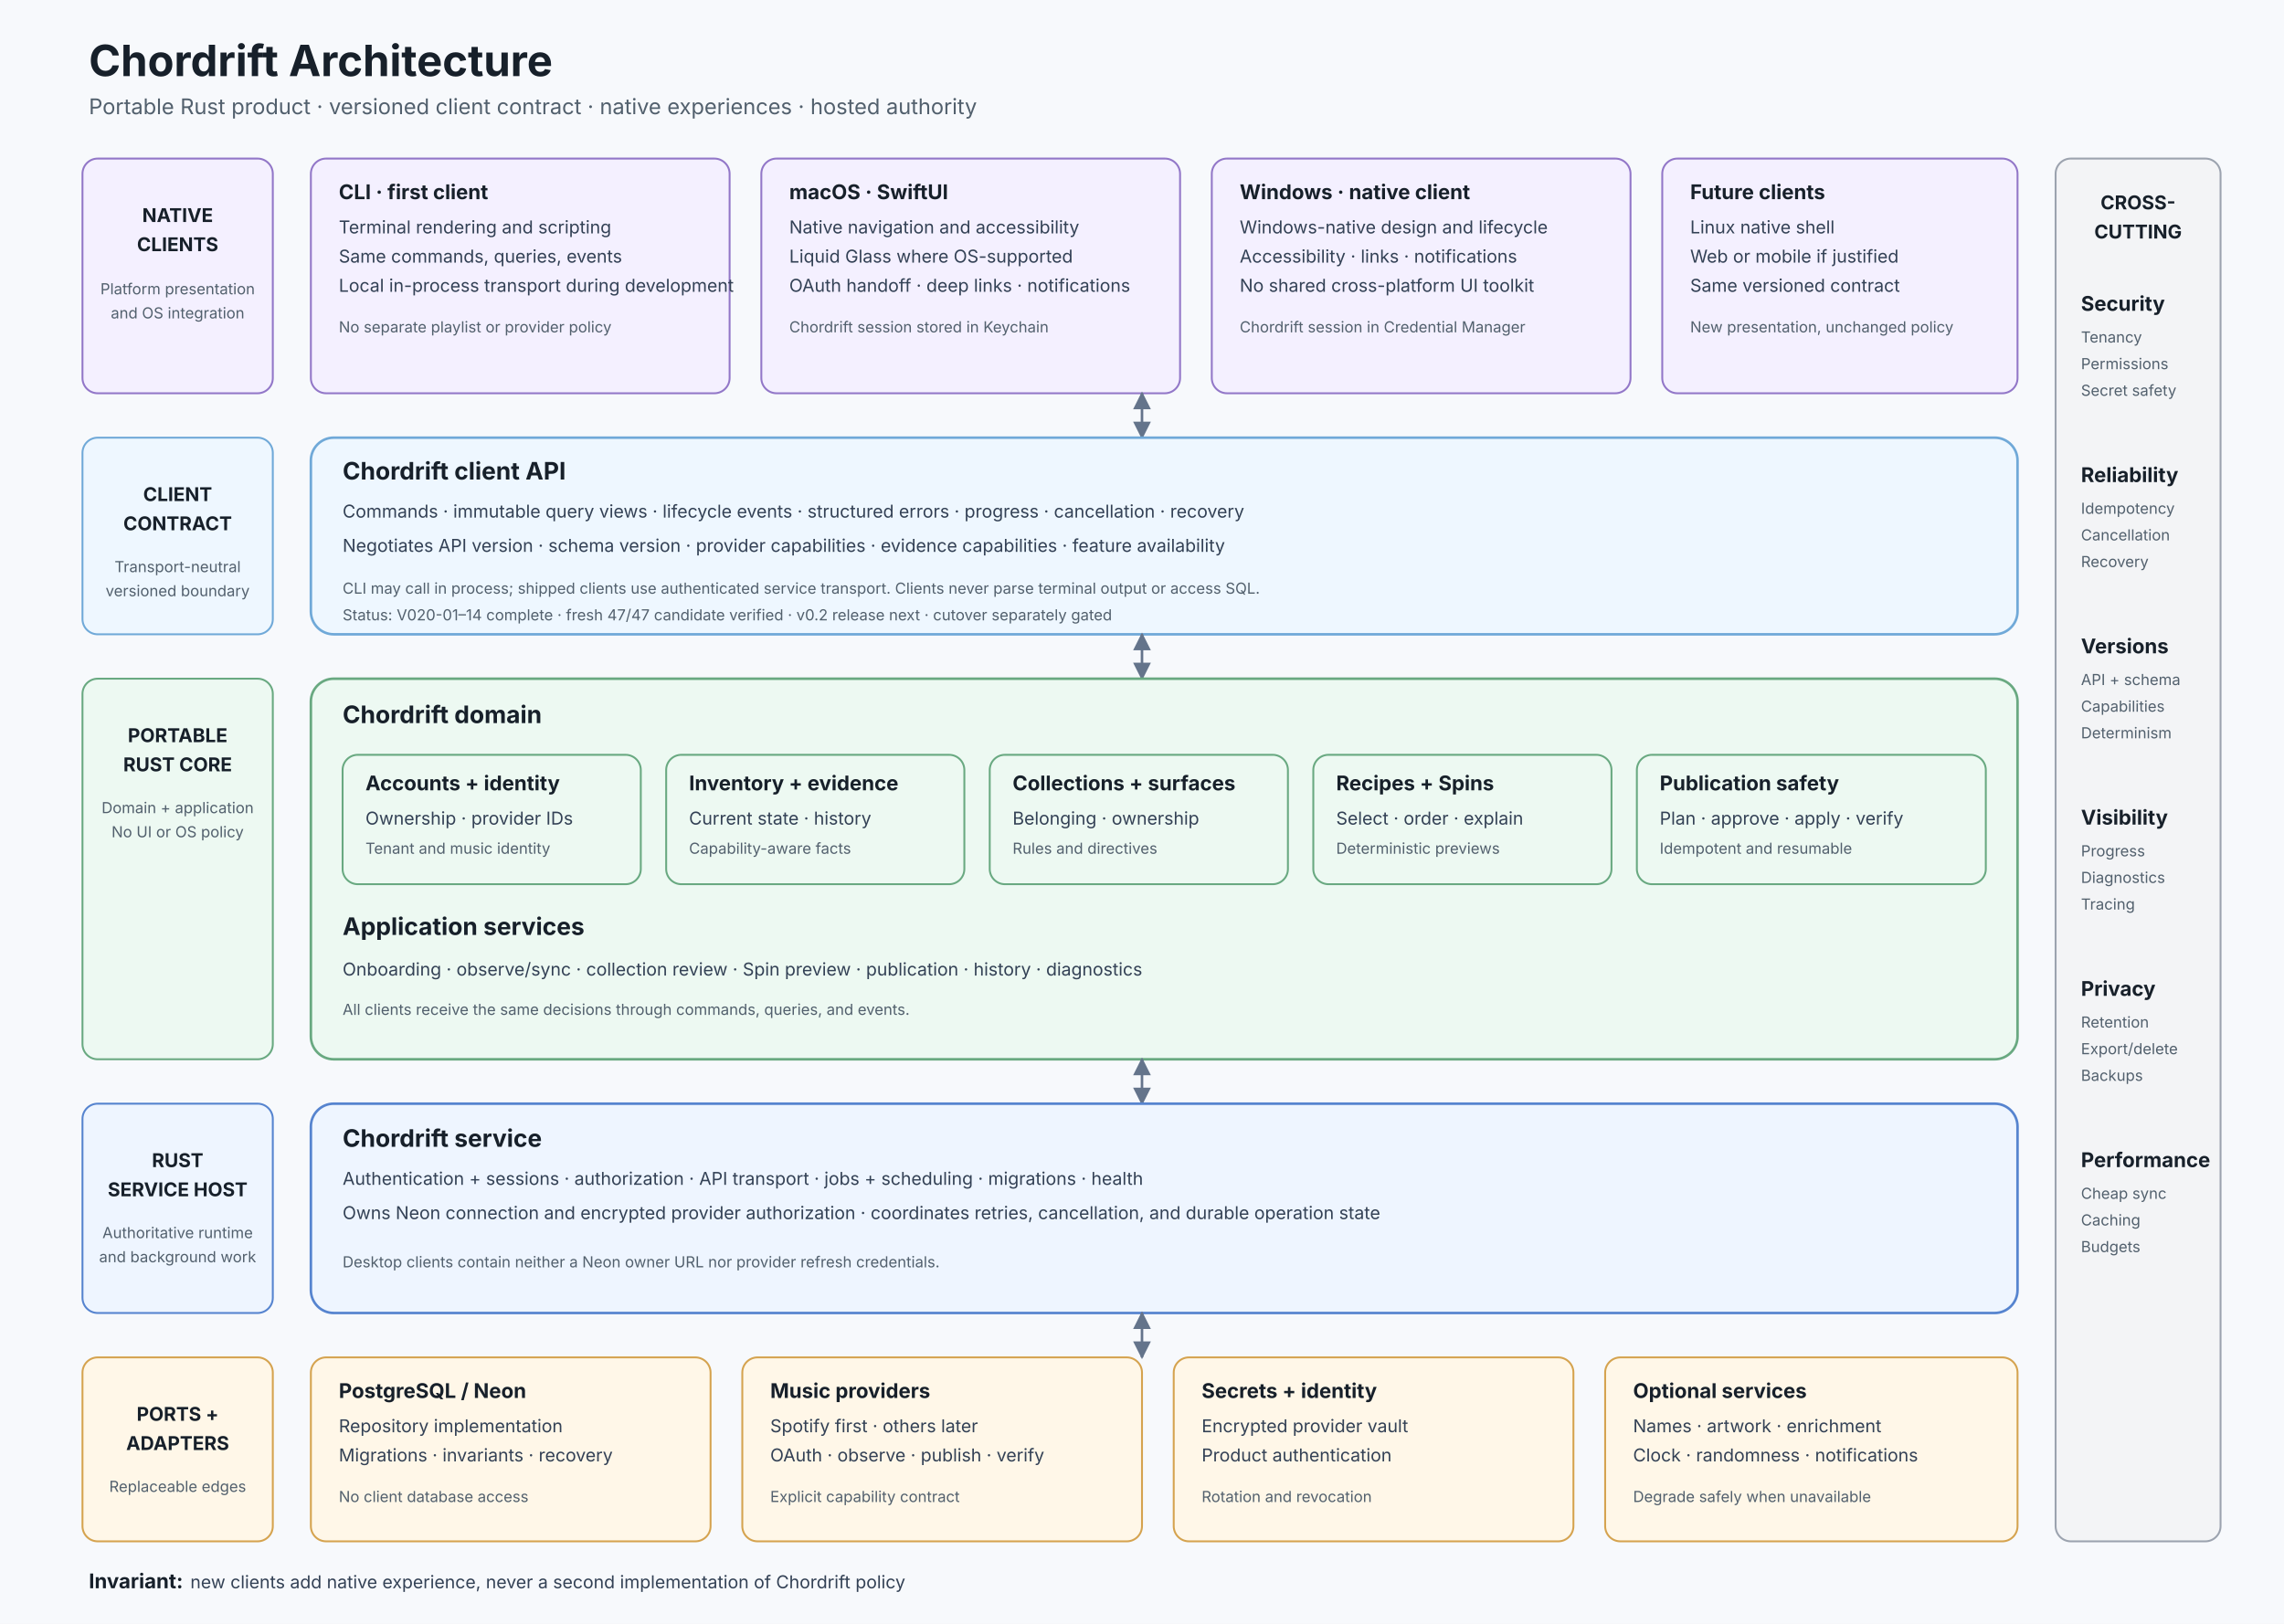
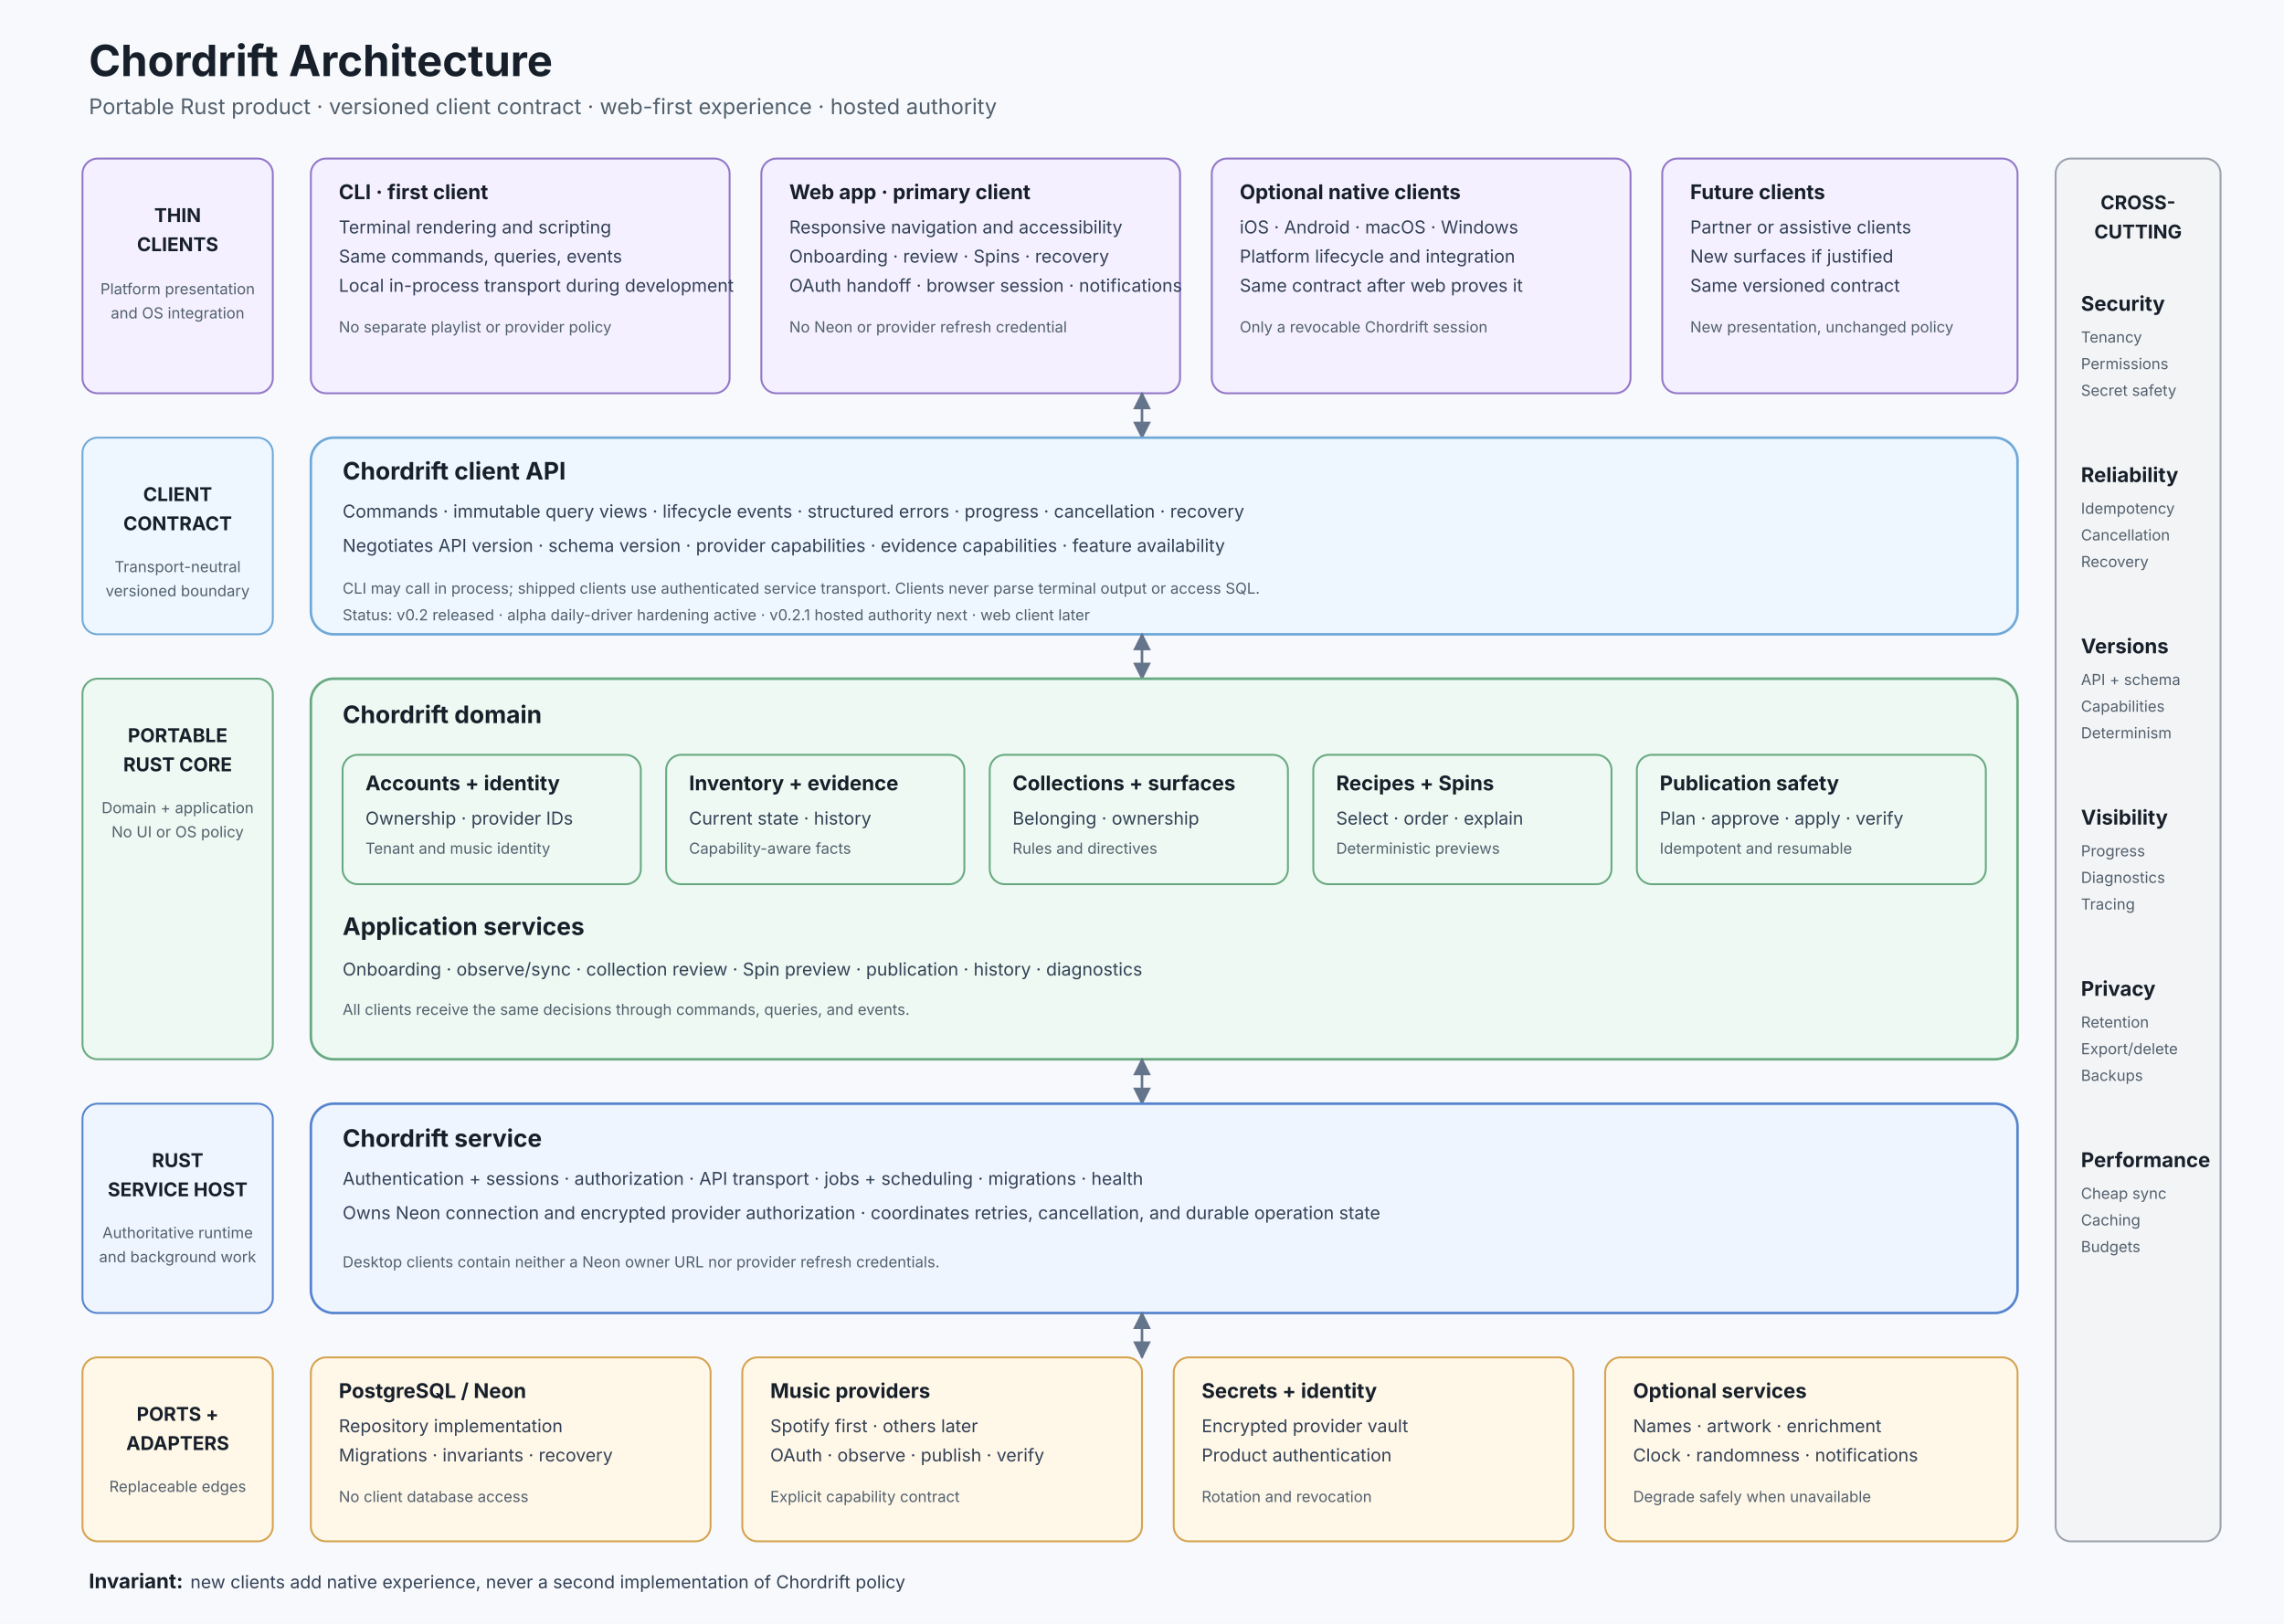
<svg xmlns="http://www.w3.org/2000/svg" width="1800" height="1280" viewBox="0 0 1800 1280" role="img" aria-labelledby="title desc">
  <defs>
    <style>
      text { font-family: ui-sans-serif, -apple-system, BlinkMacSystemFont, "Segoe UI", sans-serif; fill: #17202a; }
      .title { font-size: 34px; font-weight: 700; }
      .subtitle { font-size: 17px; fill: #52606d; }
      .section { font-size: 19px; font-weight: 700; }
      .label { font-size: 16px; font-weight: 700; }
      .body { font-size: 14px; fill: #334155; }
      .small { font-size: 12px; fill: #52606d; }
      .layer-label { font-size: 15px; font-weight: 700; text-anchor: middle; }
      .panel { fill: #ffffff; stroke: #cbd5e1; stroke-width: 2; rx: 18; }
      .node { fill: #f8fafc; stroke: #cbd5e1; stroke-width: 1.5; rx: 12; }
      .client { fill: #f4f0ff; stroke: #9277c8; }
      .contract { fill: #eef7ff; stroke: #70a9d8; }
      .core { fill: #edf9f2; stroke: #69a981; }
      .service { fill: #eef5ff; stroke: #5684cf; }
      .adapter { fill: #fff7e8; stroke: #d5a34f; }
      .cross { fill: #f3f4f6; stroke: #9ca3af; }
      .arrow { fill: none; stroke: #64748b; stroke-width: 2; marker-end: url(#arrow); }
      .both { fill: none; stroke: #64748b; stroke-width: 2; marker-start: url(#arrow); marker-end: url(#arrow); }
    </style>
    <marker id="arrow" viewBox="0 0 10 10" refX="9" refY="5" markerWidth="7" markerHeight="7" orient="auto-start-reverse">
      <path d="M 0 0 L 10 5 L 0 10 z" fill="#64748b" />
    </marker>
  </defs>
  <rect width="1800" height="1280" fill="#f7f9fc" />
  <text x="70" y="60" class="title">Chordrift Architecture</text>
-   <text x="70" y="90" class="subtitle">Portable Rust product · versioned client contract · native experiences · hosted authority</text>
+   <text x="70" y="90" class="subtitle">Portable Rust product · versioned client contract · web-first experience · hosted authority</text>
  <rect x="65" y="125" width="150" height="185" class="node client" />
-   <text x="140" y="175" class="layer-label">NATIVE</text>
+   <text x="140" y="175" class="layer-label">THIN</text>
  <text x="140" y="198" class="layer-label">CLIENTS</text>
  <text x="140" y="232" class="small" text-anchor="middle">Platform presentation</text>
  <text x="140" y="251" class="small" text-anchor="middle">and OS integration</text>
  <rect x="245" y="125" width="330" height="185" class="node client" />
  <text x="267" y="157" class="label">CLI · first client</text>
  <text x="267" y="184" class="body">Terminal rendering and scripting</text>
  <text x="267" y="207" class="body">Same commands, queries, events</text>
  <text x="267" y="230" class="body">Local in-process transport during development</text>
  <text x="267" y="262" class="small">No separate playlist or provider policy</text>
  <rect x="600" y="125" width="330" height="185" class="node client" />
-   <text x="622" y="157" class="label">macOS · SwiftUI</text>
-   <text x="622" y="184" class="body">Native navigation and accessibility</text>
-   <text x="622" y="207" class="body">Liquid Glass where OS-supported</text>
-   <text x="622" y="230" class="body">OAuth handoff · deep links · notifications</text>
-   <text x="622" y="262" class="small">Chordrift session stored in Keychain</text>
+   <text x="622" y="157" class="label">Web app · primary client</text>
+   <text x="622" y="184" class="body">Responsive navigation and accessibility</text>
+   <text x="622" y="207" class="body">Onboarding · review · Spins · recovery</text>
+   <text x="622" y="230" class="body">OAuth handoff · browser session · notifications</text>
+   <text x="622" y="262" class="small">No Neon or provider refresh credential</text>
  <rect x="955" y="125" width="330" height="185" class="node client" />
-   <text x="977" y="157" class="label">Windows · native client</text>
-   <text x="977" y="184" class="body">Windows-native design and lifecycle</text>
-   <text x="977" y="207" class="body">Accessibility · links · notifications</text>
-   <text x="977" y="230" class="body">No shared cross-platform UI toolkit</text>
-   <text x="977" y="262" class="small">Chordrift session in Credential Manager</text>
+   <text x="977" y="157" class="label">Optional native clients</text>
+   <text x="977" y="184" class="body">iOS · Android · macOS · Windows</text>
+   <text x="977" y="207" class="body">Platform lifecycle and integration</text>
+   <text x="977" y="230" class="body">Same contract after web proves it</text>
+   <text x="977" y="262" class="small">Only a revocable Chordrift session</text>
  <rect x="1310" y="125" width="280" height="185" class="node client" />
  <text x="1332" y="157" class="label">Future clients</text>
-   <text x="1332" y="184" class="body">Linux native shell</text>
-   <text x="1332" y="207" class="body">Web or mobile if justified</text>
+   <text x="1332" y="184" class="body">Partner or assistive clients</text>
+   <text x="1332" y="207" class="body">New surfaces if justified</text>
  <text x="1332" y="230" class="body">Same versioned contract</text>
  <text x="1332" y="262" class="small">New presentation, unchanged policy</text>
  <path d="M900 310 V345" class="both" />
  <rect x="65" y="345" width="150" height="155" class="node contract" />
  <text x="140" y="395" class="layer-label">CLIENT</text>
  <text x="140" y="418" class="layer-label">CONTRACT</text>
  <text x="140" y="451" class="small" text-anchor="middle">Transport-neutral</text>
  <text x="140" y="470" class="small" text-anchor="middle">versioned boundary</text>
  <rect x="245" y="345" width="1345" height="155" class="panel contract" />
  <text x="270" y="378" class="section">Chordrift client API</text>
  <text x="270" y="408" class="body">Commands · immutable query views · lifecycle events · structured errors · progress · cancellation · recovery</text>
  <text x="270" y="435" class="body">Negotiates API version · schema version · provider capabilities · evidence capabilities · feature availability</text>
  <text x="270" y="468" class="small">CLI may call in process; shipped clients use authenticated service transport. Clients never parse terminal output or access SQL.</text>
-   <text x="270" y="489" class="small">Status: V020-01–14 complete · fresh 47/47 candidate verified · v0.2 release next · cutover separately gated</text>
+   <text x="270" y="489" class="small">Status: v0.2 released · alpha daily-driver hardening active · v0.2.1 hosted authority next · web client later</text>
  <path d="M900 500 V535" class="both" />
  <rect x="65" y="535" width="150" height="300" class="node core" />
  <text x="140" y="585" class="layer-label">PORTABLE</text>
  <text x="140" y="608" class="layer-label">RUST CORE</text>
  <text x="140" y="641" class="small" text-anchor="middle">Domain + application</text>
  <text x="140" y="660" class="small" text-anchor="middle">No UI or OS policy</text>
  <rect x="245" y="535" width="1345" height="300" class="panel core" />
  <text x="270" y="570" class="section">Chordrift domain</text>
  <rect x="270" y="595" width="235" height="102" class="node core" />
  <text x="288" y="623" class="label">Accounts + identity</text>
  <text x="288" y="650" class="body">Ownership · provider IDs</text>
  <text x="288" y="673" class="small">Tenant and music identity</text>
  <rect x="525" y="595" width="235" height="102" class="node core" />
  <text x="543" y="623" class="label">Inventory + evidence</text>
  <text x="543" y="650" class="body">Current state · history</text>
  <text x="543" y="673" class="small">Capability-aware facts</text>
  <rect x="780" y="595" width="235" height="102" class="node core" />
  <text x="798" y="623" class="label">Collections + surfaces</text>
  <text x="798" y="650" class="body">Belonging · ownership</text>
  <text x="798" y="673" class="small">Rules and directives</text>
  <rect x="1035" y="595" width="235" height="102" class="node core" />
  <text x="1053" y="623" class="label">Recipes + Spins</text>
  <text x="1053" y="650" class="body">Select · order · explain</text>
  <text x="1053" y="673" class="small">Deterministic previews</text>
  <rect x="1290" y="595" width="275" height="102" class="node core" />
  <text x="1308" y="623" class="label">Publication safety</text>
  <text x="1308" y="650" class="body">Plan · approve · apply · verify</text>
  <text x="1308" y="673" class="small">Idempotent and resumable</text>
  <text x="270" y="737" class="section">Application services</text>
  <text x="270" y="769" class="body">Onboarding · observe/sync · collection review · Spin preview · publication · history · diagnostics</text>
  <text x="270" y="800" class="small">All clients receive the same decisions through commands, queries, and events.</text>
  <path d="M900 835 V870" class="both" />
  <rect x="65" y="870" width="150" height="165" class="node service" />
  <text x="140" y="920" class="layer-label">RUST</text>
  <text x="140" y="943" class="layer-label">SERVICE HOST</text>
  <text x="140" y="976" class="small" text-anchor="middle">Authoritative runtime</text>
  <text x="140" y="995" class="small" text-anchor="middle">and background work</text>
  <rect x="245" y="870" width="1345" height="165" class="panel service" />
  <text x="270" y="904" class="section">Chordrift service</text>
  <text x="270" y="934" class="body">Authentication + sessions · authorization · API transport · jobs + scheduling · migrations · health</text>
  <text x="270" y="961" class="body">Owns Neon connection and encrypted provider authorization · coordinates retries, cancellation, and durable operation state</text>
  <text x="270" y="999" class="small">Desktop clients contain neither a Neon owner URL nor provider refresh credentials.</text>
  <path d="M900 1035 V1070" class="both" />
  <rect x="65" y="1070" width="150" height="145" class="node adapter" />
  <text x="140" y="1120" class="layer-label">PORTS +</text>
  <text x="140" y="1143" class="layer-label">ADAPTERS</text>
  <text x="140" y="1176" class="small" text-anchor="middle">Replaceable edges</text>
  <rect x="245" y="1070" width="315" height="145" class="node adapter" />
  <text x="267" y="1102" class="label">PostgreSQL / Neon</text>
  <text x="267" y="1129" class="body">Repository implementation</text>
  <text x="267" y="1152" class="body">Migrations · invariants · recovery</text>
  <text x="267" y="1184" class="small">No client database access</text>
  <rect x="585" y="1070" width="315" height="145" class="node adapter" />
  <text x="607" y="1102" class="label">Music providers</text>
  <text x="607" y="1129" class="body">Spotify first · others later</text>
  <text x="607" y="1152" class="body">OAuth · observe · publish · verify</text>
  <text x="607" y="1184" class="small">Explicit capability contract</text>
  <rect x="925" y="1070" width="315" height="145" class="node adapter" />
  <text x="947" y="1102" class="label">Secrets + identity</text>
  <text x="947" y="1129" class="body">Encrypted provider vault</text>
  <text x="947" y="1152" class="body">Product authentication</text>
  <text x="947" y="1184" class="small">Rotation and revocation</text>
  <rect x="1265" y="1070" width="325" height="145" class="node adapter" />
  <text x="1287" y="1102" class="label">Optional services</text>
  <text x="1287" y="1129" class="body">Names · artwork · enrichment</text>
  <text x="1287" y="1152" class="body">Clock · randomness · notifications</text>
  <text x="1287" y="1184" class="small">Degrade safely when unavailable</text>
  <rect x="1620" y="125" width="130" height="1090" class="node cross" />
  <text x="1685" y="165" class="layer-label">CROSS-</text>
  <text x="1685" y="188" class="layer-label">CUTTING</text>
  <text x="1640" y="245" class="label">Security</text>
  <text x="1640" y="270" class="small">Tenancy</text>
  <text x="1640" y="291" class="small">Permissions</text>
  <text x="1640" y="312" class="small">Secret safety</text>
  <text x="1640" y="380" class="label">Reliability</text>
  <text x="1640" y="405" class="small">Idempotency</text>
  <text x="1640" y="426" class="small">Cancellation</text>
  <text x="1640" y="447" class="small">Recovery</text>
  <text x="1640" y="515" class="label">Versions</text>
  <text x="1640" y="540" class="small">API + schema</text>
  <text x="1640" y="561" class="small">Capabilities</text>
  <text x="1640" y="582" class="small">Determinism</text>
  <text x="1640" y="650" class="label">Visibility</text>
  <text x="1640" y="675" class="small">Progress</text>
  <text x="1640" y="696" class="small">Diagnostics</text>
  <text x="1640" y="717" class="small">Tracing</text>
  <text x="1640" y="785" class="label">Privacy</text>
  <text x="1640" y="810" class="small">Retention</text>
  <text x="1640" y="831" class="small">Export/delete</text>
  <text x="1640" y="852" class="small">Backups</text>
  <text x="1640" y="920" class="label">Performance</text>
  <text x="1640" y="945" class="small">Cheap sync</text>
  <text x="1640" y="966" class="small">Caching</text>
  <text x="1640" y="987" class="small">Budgets</text>
  <text x="70" y="1252" class="label">Invariant:</text>
  <text x="150" y="1252" class="body">new clients add native experience, never a second implementation of Chordrift policy</text>
</svg>
